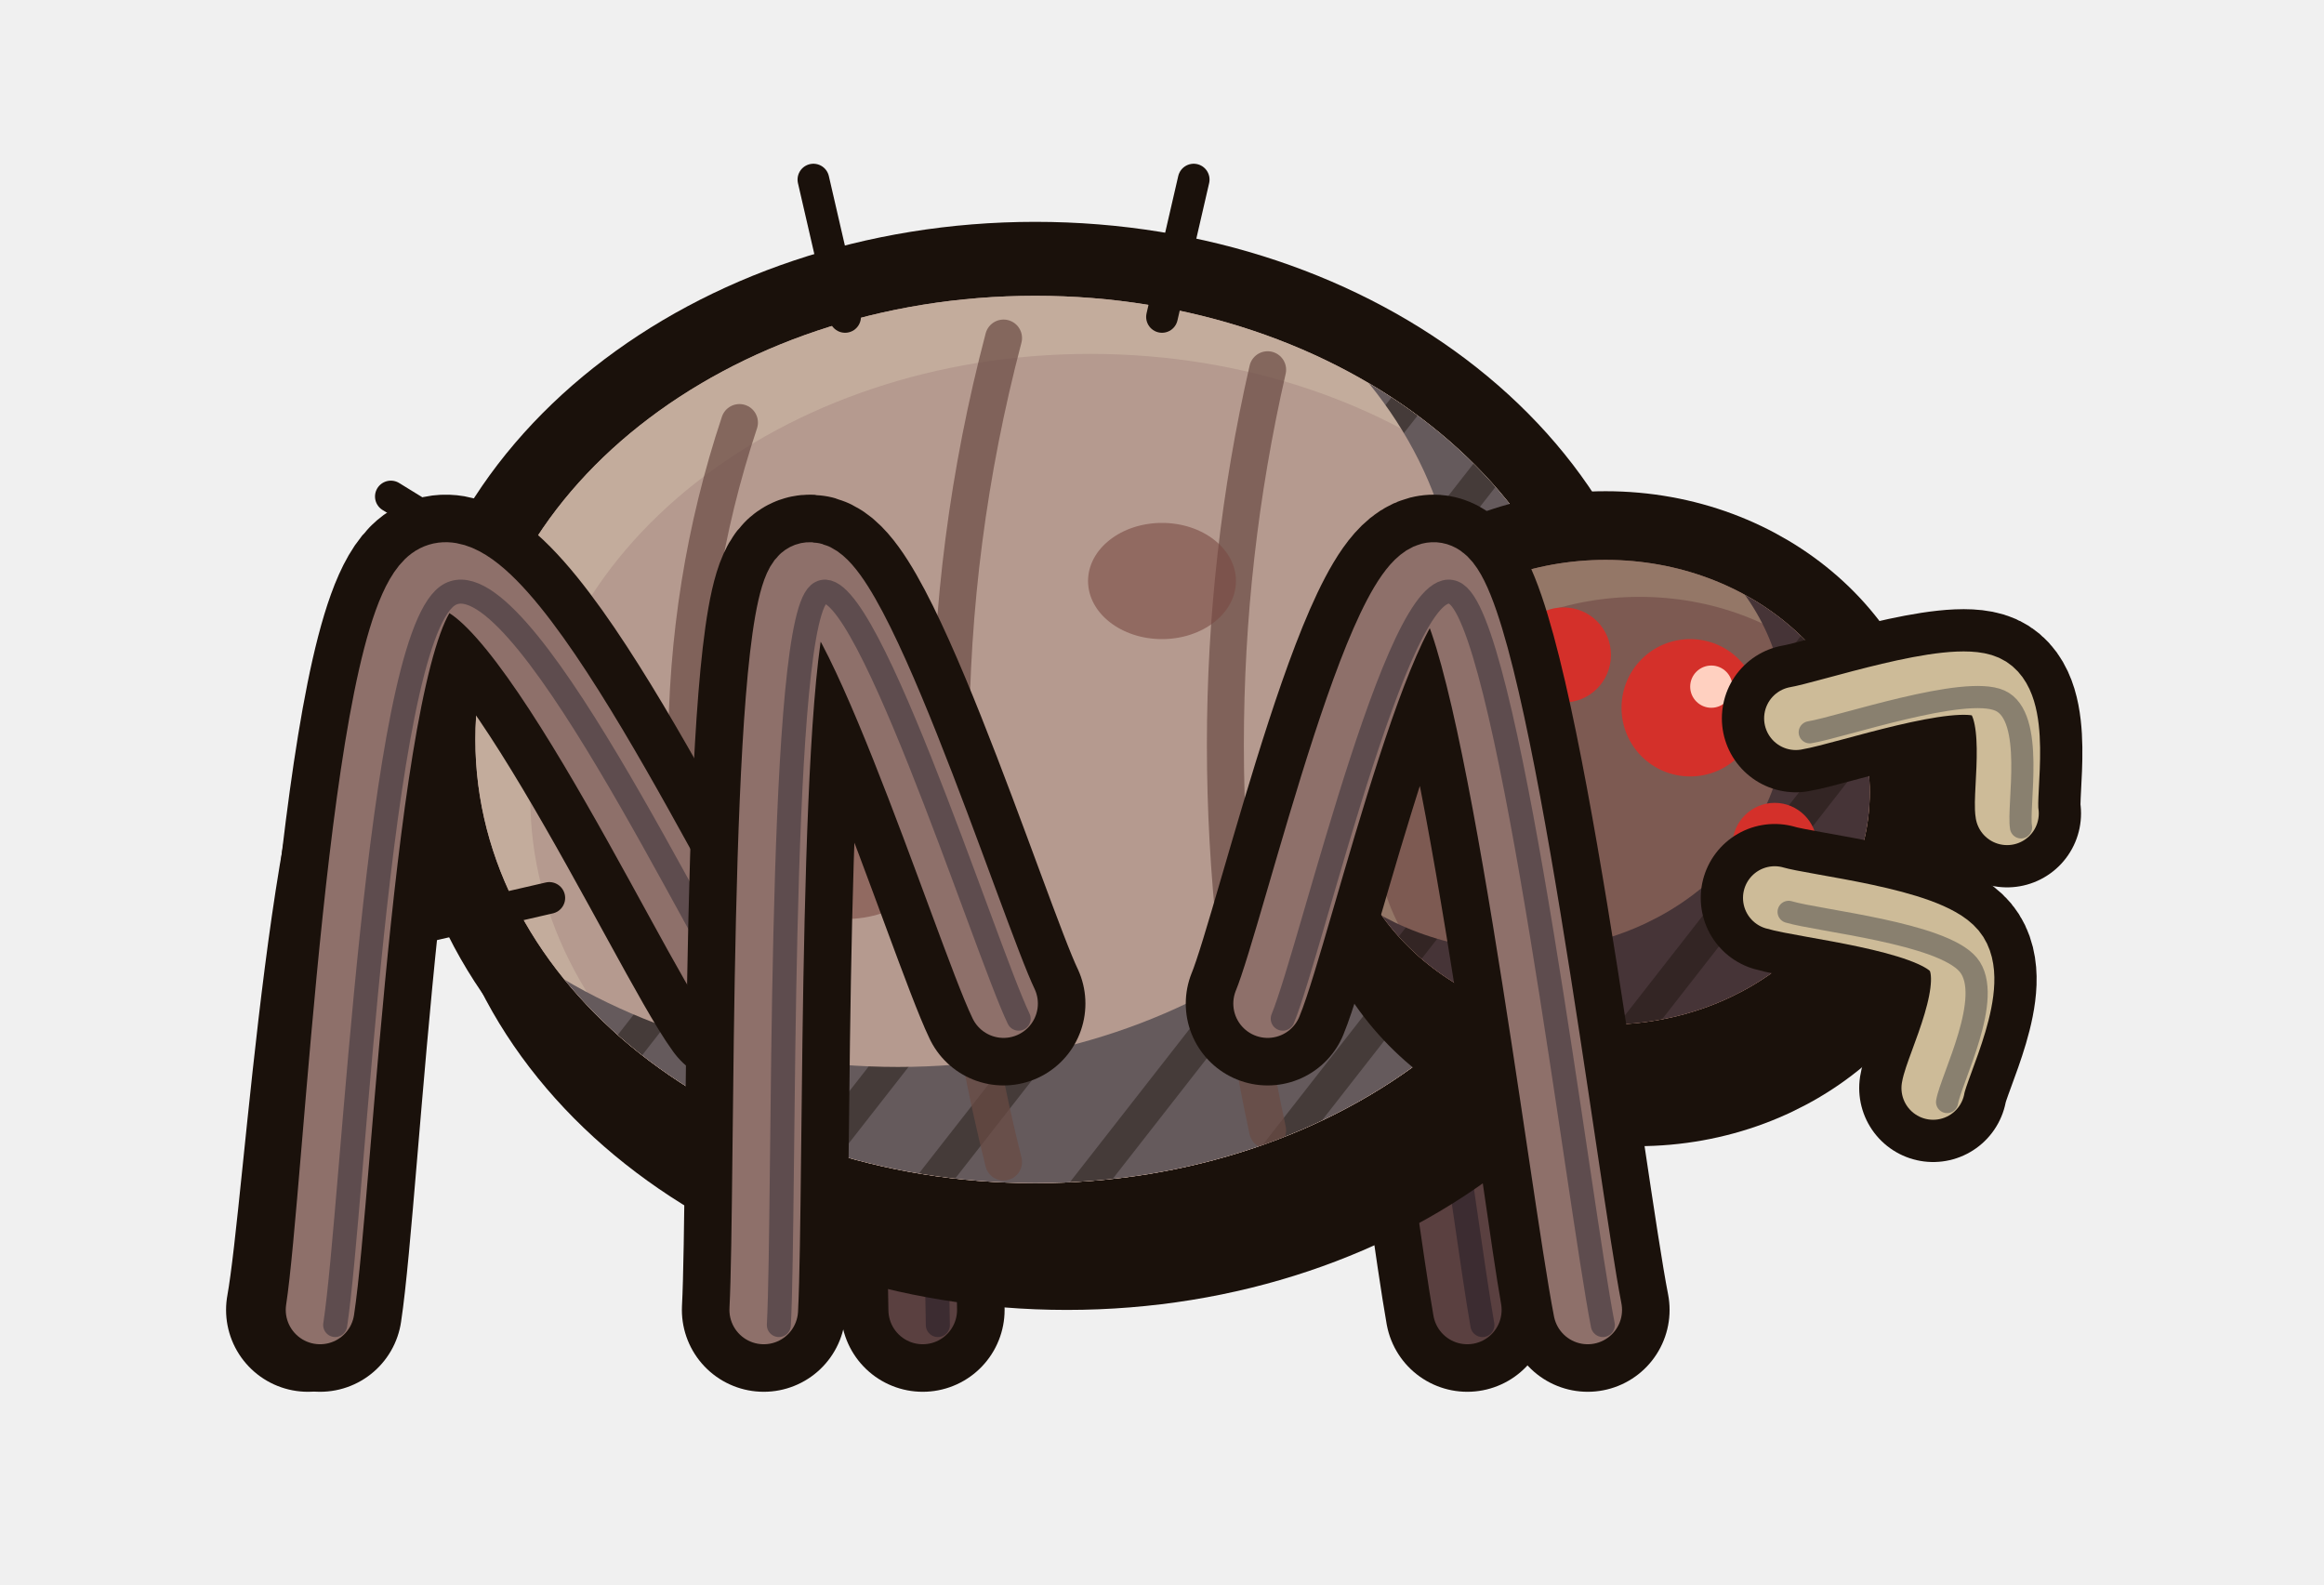
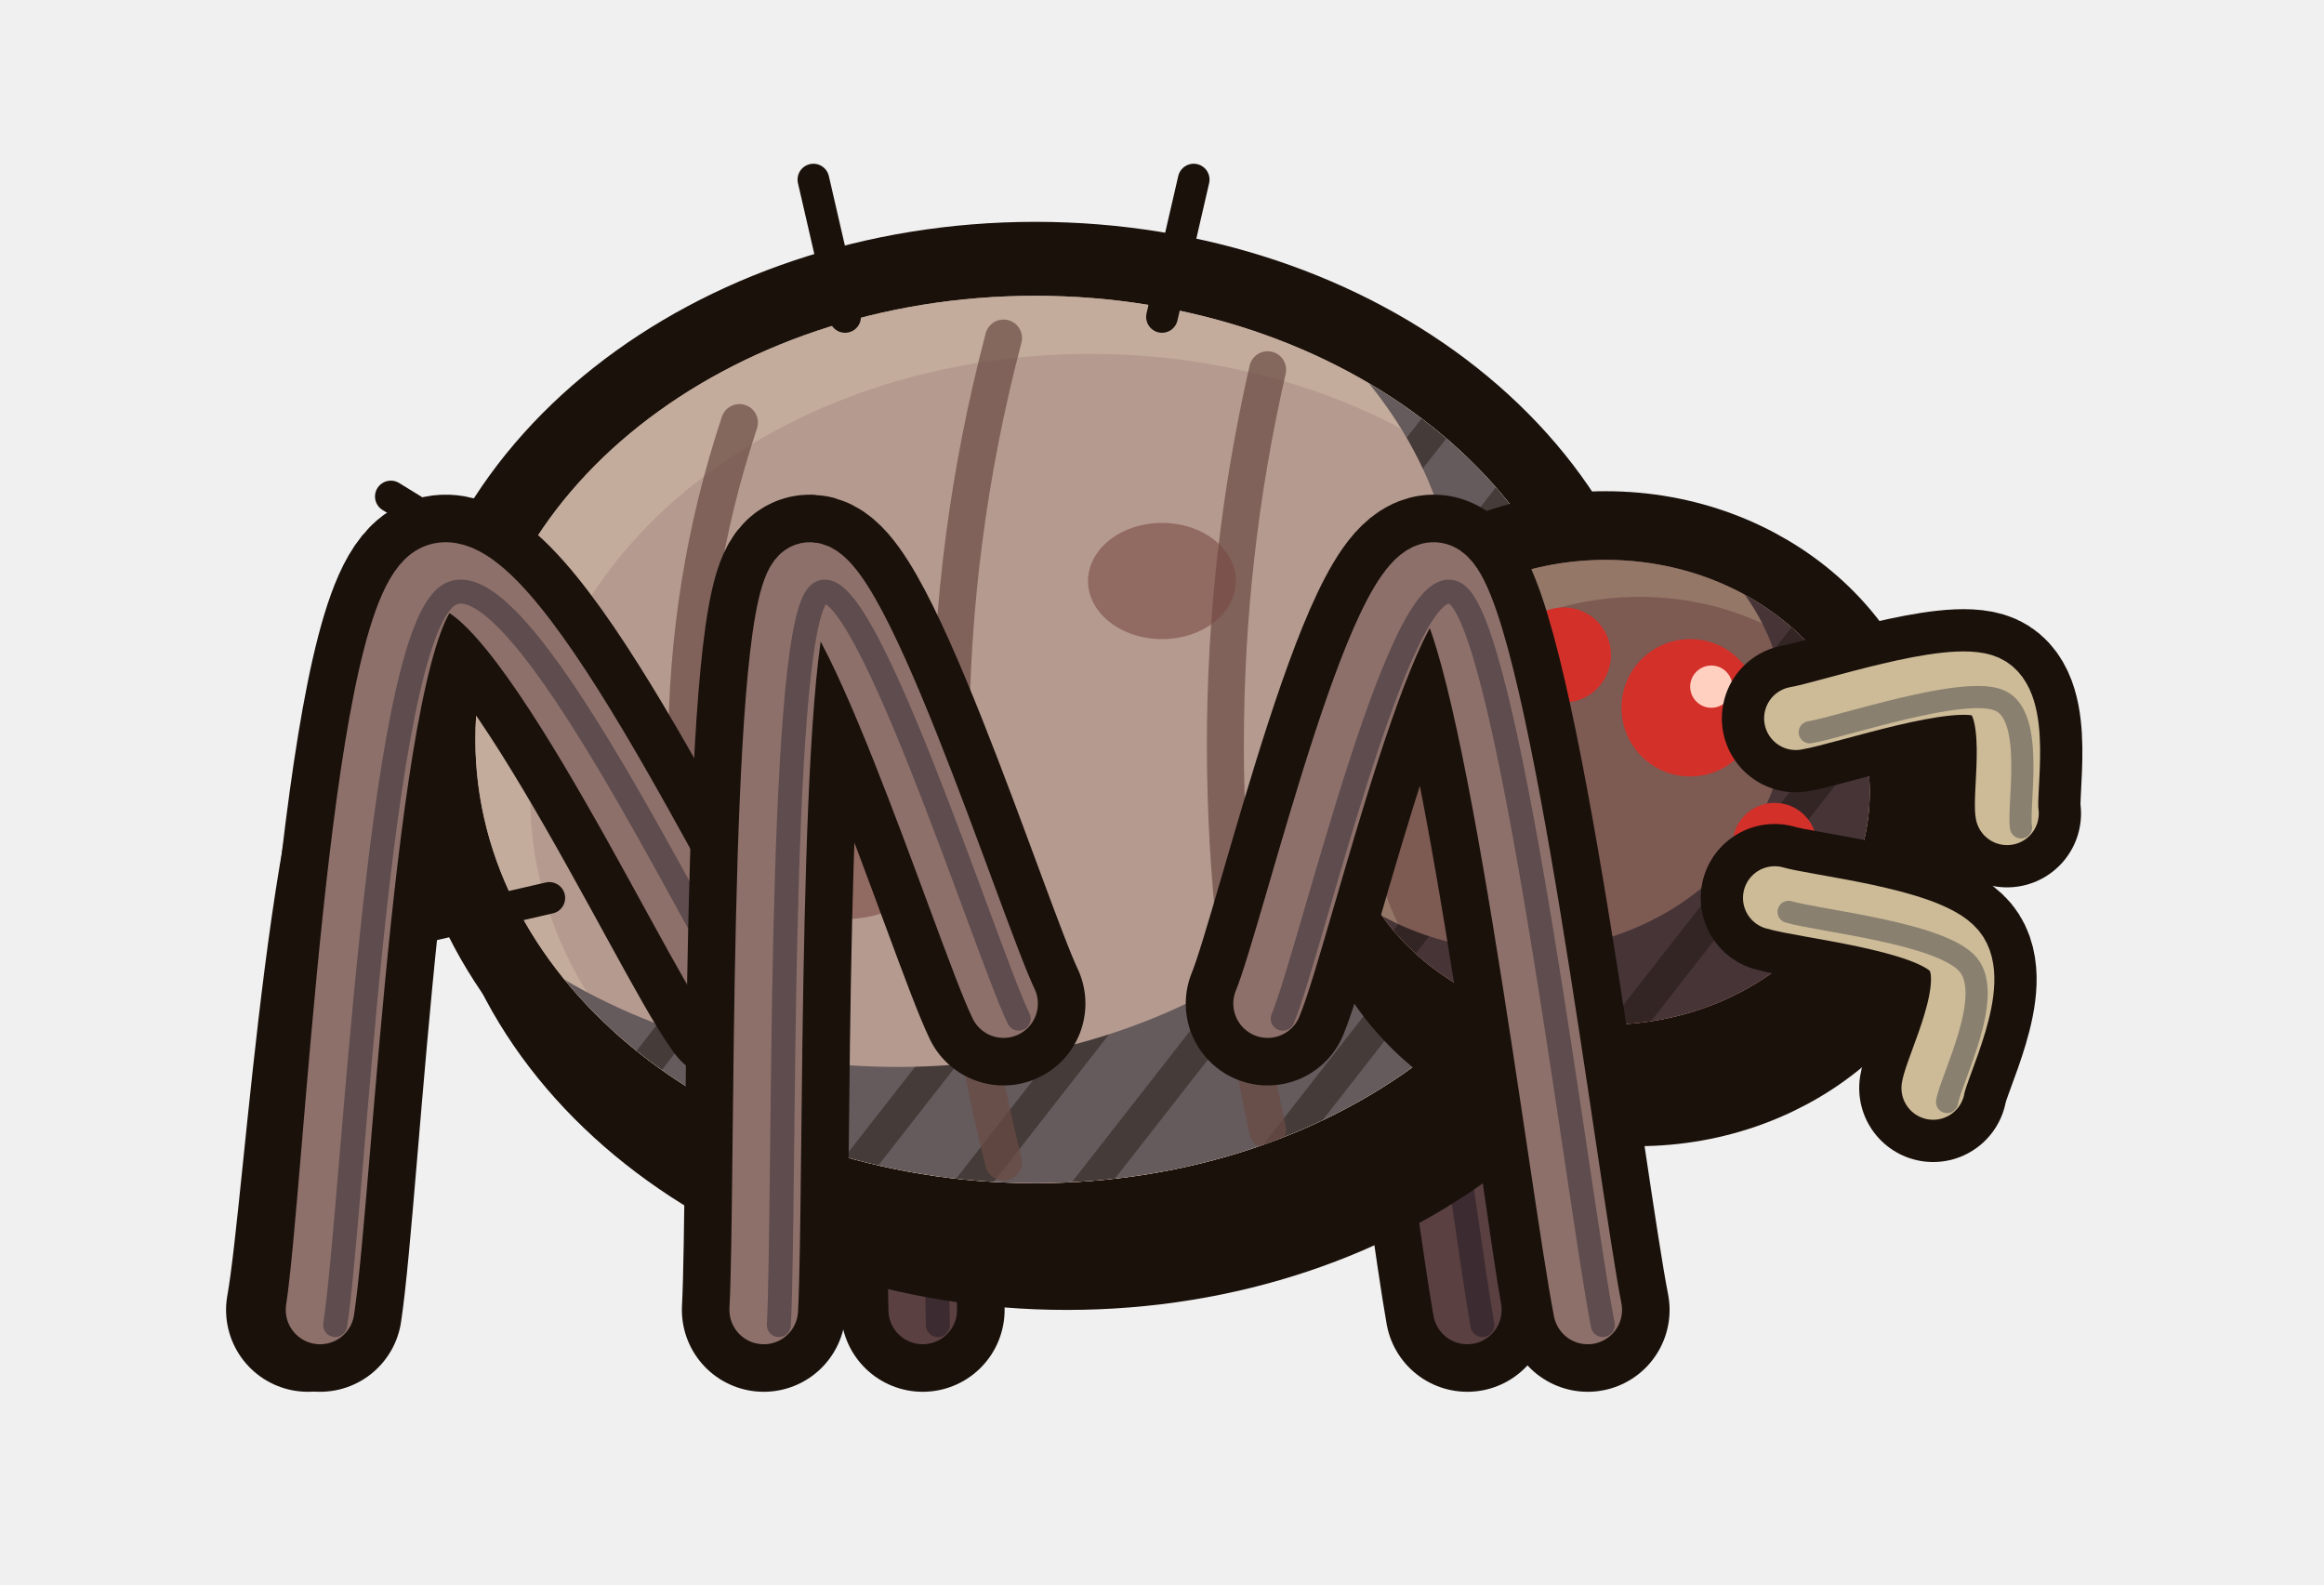
<svg xmlns="http://www.w3.org/2000/svg" width="44" height="30" viewBox="-22 -26 44 30">
  <path d="M-8 -7C-9 -8 -12.62 -13.97 -13.98 -13C-15.34 -12.03 -15.81 -3.17 -16.17 -1.2" fill="none" stroke="#1a110b" stroke-width="3.1" stroke-opacity="1" stroke-linecap="round" stroke-linejoin="round" />
  <path d="M-8 -7C-9 -8 -12.62 -13.97 -13.98 -13C-15.34 -12.03 -15.81 -3.17 -16.17 -1.2" fill="none" stroke="#5a4040" stroke-width="1.3" stroke-opacity="1" stroke-linecap="round" stroke-linejoin="round" />
  <path d="M-8 -7C-9 -8 -12.62 -13.97 -13.98 -13C-15.34 -12.03 -15.81 -3.17 -16.17 -1.2" fill="none" stroke="#35272d" stroke-width="0.455" stroke-opacity="0.8" stroke-linecap="round" stroke-linejoin="round" transform="translate(0.286 0.286)" />
  <path d="M-3 -7C-3.28 -8 -4.41 -13.97 -4.66 -13C-4.92 -12.03 -4.55 -3.17 -4.53 -1.2" fill="none" stroke="#1a110b" stroke-width="3.1" stroke-opacity="1" stroke-linecap="round" stroke-linejoin="round" />
  <path d="M-3 -7C-3.28 -8 -4.41 -13.97 -4.66 -13C-4.92 -12.03 -4.55 -3.17 -4.53 -1.2" fill="none" stroke="#5a4040" stroke-width="1.3" stroke-opacity="1" stroke-linecap="round" stroke-linejoin="round" />
  <path d="M-3 -7C-3.28 -8 -4.41 -13.97 -4.66 -13C-4.92 -12.03 -4.55 -3.17 -4.53 -1.2" fill="none" stroke="#35272d" stroke-width="0.455" stroke-opacity="0.8" stroke-linecap="round" stroke-linejoin="round" transform="translate(0.286 0.286)" />
  <path d="M2 -7C2.28 -8 3.07 -13.97 3.7 -13C4.33 -12.03 5.43 -3.17 5.78 -1.2" fill="none" stroke="#1a110b" stroke-width="3.1" stroke-opacity="1" stroke-linecap="round" stroke-linejoin="round" />
  <path d="M2 -7C2.28 -8 3.07 -13.97 3.7 -13C4.33 -12.03 5.43 -3.17 5.78 -1.2" fill="none" stroke="#5a4040" stroke-width="1.3" stroke-opacity="1" stroke-linecap="round" stroke-linejoin="round" />
  <path d="M2 -7C2.28 -8 3.07 -13.97 3.7 -13C4.33 -12.03 5.43 -3.17 5.78 -1.2" fill="none" stroke="#35272d" stroke-width="0.455" stroke-opacity="0.8" stroke-linecap="round" stroke-linejoin="round" transform="translate(0.286 0.286)" />
  <path d="M-13 -12C-13 -16.64 -8.25 -20.4 -2.4 -20.4C3.45 -20.4 8.2 -16.64 8.2 -12C8.2 -7.36 3.45 -3.6 -2.4 -3.6C-8.25 -3.6 -13 -7.36 -13 -12Z" fill="#1a110b" stroke="#1a110b" stroke-width="2.8" stroke-linejoin="round" transform="translate(0.6 1)" />
  <path d="M-13 -12C-13 -16.64 -8.25 -20.4 -2.4 -20.4C3.45 -20.4 8.2 -16.64 8.2 -12C8.2 -7.36 3.45 -3.6 -2.4 -3.6C-8.25 -3.6 -13 -7.36 -13 -12Z" fill="#1a110b" stroke="#1a110b" stroke-width="2.8" stroke-linejoin="round" />
  <path d="M-13 -12C-13 -16.64 -8.25 -20.4 -2.4 -20.4C3.45 -20.4 8.2 -16.64 8.2 -12C8.2 -7.36 3.45 -3.6 -2.4 -3.6C-8.25 -3.6 -13 -7.36 -13 -12Z" fill="#b59a8f" />
-   <clipPath id="c533">
+   <clipPath id="c1676">
    <path d="M-13 -12C-13 -16.64 -8.25 -20.4 -2.4 -20.4C3.45 -20.4 8.2 -16.64 8.2 -12C8.2 -7.36 3.45 -3.6 -2.4 -3.6C-8.25 -3.6 -13 -7.36 -13 -12Z" />
  </clipPath>
-   <g clip-path="url(#c533)">
+   <g clip-path="url(#c1676)">
    <rect x="-600" y="-600" width="1200" height="1200" fill="#c3ac9c" />
    <path d="M-13 -12C-13 -16.64 -8.25 -20.4 -2.4 -20.4C3.45 -20.4 8.2 -16.64 8.2 -12C8.2 -7.36 3.45 -3.6 -2.4 -3.6C-8.25 -3.6 -13 -7.36 -13 -12Z" fill="#b59a8f" transform="translate(1.04 1.1)" />
-     <mask id="m533" maskUnits="userSpaceOnUse" x="-600" y="-600" width="1200" height="1200">
+     <mask id="m1676" maskUnits="userSpaceOnUse" x="-600" y="-600" width="1200" height="1200">
      <rect x="-600" y="-600" width="1200" height="1200" fill="#fff" />
      <path d="M-13 -12C-13 -16.64 -8.25 -20.4 -2.4 -20.4C3.45 -20.4 8.2 -16.64 8.2 -12C8.2 -7.36 3.45 -3.6 -2.4 -3.6C-8.25 -3.6 -13 -7.36 -13 -12Z" fill="#000" transform="translate(-2.6 -2.2)" />
    </mask>
-     <g mask="url(#m533)">
+     <g mask="url(#m1676)">
      <rect x="-600" y="-600" width="1200" height="1200" fill="#655a5c" />
-       <path d="M-22.23 -11.83L-5.61 -33.1M-22.71 -8.23L-5.39 -30.4M-20.74 -7.09L-3.76 -28.83M-17.31 -8.4L-2.4 -27.48M-15.72 -6.61L0.43 -27.28M-15.14 -3.18L1.7 -24.74M-11.99 -3.76L3.08 -23.05M-11.64 -0.69L6.04 -23.32M-8.4 -1.68L8.2 -22.92M-7.92 0.95L8.8 -20.45M-7.04 3.65L10.26 -18.5M-3.2 2.7L12.82 -17.81M-2.27 4.73L13.95 -16.04M-1.67 7.68L16.99 -16.2M0.02 9.26L17.13 -12.64" fill="none" stroke="#1a110b" stroke-width="0.6" stroke-opacity="0.42" stroke-linecap="round" />
+       <path d="M-22.84 -11.05L-6.18 -32.38M-20.59 -9.98L-4.68 -30.33M-18.57 -8.76L-2.36 -29.5M-16.86 -7.46L-0.99 -27.77M-16.84 -3.85L0.86 -26.5M-14.94 -3.25L3.2 -26.48M-11.65 -3.44L4.01 -23.48M-11.56 0.53L6.34 -22.38M-9.03 0.26L8.91 -22.7M-8.12 2.21L9.48 -20.33M-5.84 2.16L11.38 -19.88M-4.99 5L12.4 -17.26M-2.41 5.36L14.73 -16.58M-2.06 7.94L16.72 -16.09M0.29 8.87L17.2 -12.78" fill="none" stroke="#1a110b" stroke-width="0.6" stroke-opacity="0.42" stroke-linecap="round" />
    </g>
    <path d="M-8 -18Q-10 -12 -8 -5M-3 -19.6Q-5 -12 -3 -4M2 -19Q0.4 -12 2 -4.6" fill="none" stroke="#6a4a44" stroke-width="0.7" stroke-opacity="0.7" stroke-linecap="round" stroke-linejoin="round" />
    <path d="M-7.8 -10C-7.8 -10.77 -6.99 -11.4 -6 -11.4C-5.01 -11.4 -4.2 -10.77 -4.2 -10C-4.2 -9.23 -5.01 -8.6 -6 -8.6C-6.99 -8.6 -7.8 -9.23 -7.8 -10Z" fill="#7a4a44" fill-opacity="0.6" />
    <path d="M-1.4 -15C-1.4 -15.61 -0.77 -16.1 0 -16.1C0.77 -16.1 1.4 -15.61 1.4 -15C1.4 -14.39 0.77 -13.9 0 -13.9C-0.77 -13.9 -1.4 -14.39 -1.4 -15Z" fill="#7a4a44" fill-opacity="0.6" />
  </g>
  <path d="M-12 -15L-14.6 -16.6M-11.6 -9L-14.2 -8.4M-6 -20L-6.6 -22.6M0 -20L0.6 -22.6" fill="none" stroke="#1a110b" stroke-width="0.6" stroke-opacity="1" stroke-linecap="round" stroke-linejoin="round" />
  <path d="M3.4 -11C3.4 -13.43 5.64 -15.4 8.4 -15.4C11.16 -15.4 13.4 -13.43 13.4 -11C13.4 -8.57 11.16 -6.6 8.4 -6.6C5.64 -6.6 3.4 -8.57 3.4 -11Z" fill="#1a110b" stroke="#1a110b" stroke-width="2.6" stroke-linejoin="round" transform="translate(0.6 1)" />
  <path d="M3.4 -11C3.4 -13.43 5.64 -15.4 8.4 -15.4C11.16 -15.4 13.4 -13.43 13.4 -11C13.4 -8.57 11.16 -6.6 8.4 -6.6C5.64 -6.6 3.4 -8.57 3.4 -11Z" fill="#1a110b" stroke="#1a110b" stroke-width="2.6" stroke-linejoin="round" />
  <path d="M3.4 -11C3.4 -13.43 5.64 -15.4 8.4 -15.4C11.16 -15.4 13.4 -13.43 13.4 -11C13.4 -8.57 11.16 -6.6 8.4 -6.6C5.64 -6.6 3.4 -8.57 3.4 -11Z" fill="#7d5a52" />
-   <clipPath id="c534">
+   <clipPath id="c1677">
    <path d="M3.4 -11C3.4 -13.43 5.64 -15.4 8.4 -15.4C11.16 -15.4 13.4 -13.43 13.4 -11C13.4 -8.57 11.16 -6.6 8.4 -6.6C5.64 -6.6 3.4 -8.57 3.4 -11Z" />
  </clipPath>
-   <g clip-path="url(#c534)">
+   <g clip-path="url(#c1677)">
    <rect x="-600" y="-600" width="1200" height="1200" fill="#947767" />
    <path d="M3.4 -11C3.4 -13.43 5.64 -15.4 8.4 -15.4C11.16 -15.4 13.4 -13.43 13.4 -11C13.4 -8.57 11.16 -6.6 8.4 -6.6C5.64 -6.6 3.4 -8.57 3.4 -11Z" fill="#7d5a52" transform="translate(0.64 0.7)" />
-     <mask id="m534" maskUnits="userSpaceOnUse" x="-600" y="-600" width="1200" height="1200">
+     <mask id="m1677" maskUnits="userSpaceOnUse" x="-600" y="-600" width="1200" height="1200">
      <rect x="-600" y="-600" width="1200" height="1200" fill="#fff" />
      <path d="M3.4 -11C3.4 -13.43 5.64 -15.4 8.4 -15.4C11.16 -15.4 13.4 -13.43 13.4 -11C13.4 -8.57 11.16 -6.6 8.4 -6.6C5.64 -6.6 3.4 -8.57 3.4 -11Z" fill="#000" transform="translate(-1.6 -1.4)" />
    </mask>
-     <g mask="url(#m534)">
+     <g mask="url(#m1677)">
      <rect x="-600" y="-600" width="1200" height="1200" fill="#463437" />
-       <path d="M-3.19 -10.24L6.87 -23.11M-1.04 -9.19L7.6 -20.24M1.06 -7.63L10.55 -19.78M3.52 -6.55L12.71 -18.31M4.96 -4.34L13.65 -15.46M6.04 -2.8L14.98 -14.25M7.06 -1.1L17.06 -13.9M9.79 -0.55L19.17 -12.55" fill="none" stroke="#1a110b" stroke-width="0.6" stroke-opacity="0.42" stroke-linecap="round" />
+       <path d="M-3.1 -10.35L6.22 -22.28M-1.34 -8.73L7.99 -20.69M0.49 -7.06L9.52 -18.61M3.14 -6.31L12.08 -17.74M4.86 -4.6L13.76 -15.99M6.7 -3.88L16.06 -15.86M8.33 -2.32L17.86 -14.52M9.71 -0.91L19.27 -13.15" fill="none" stroke="#1a110b" stroke-width="0.6" stroke-opacity="0.42" stroke-linecap="round" />
    </g>
  </g>
  <path d="M8.7 -12.6C8.7 -13.32 9.28 -13.9 10 -13.9C10.72 -13.9 11.3 -13.32 11.3 -12.6C11.3 -11.88 10.72 -11.3 10 -11.3C9.28 -11.3 8.7 -11.88 8.7 -12.6Z" fill="#d4302a" />
  <path d="M10 -13C10 -13.22 10.18 -13.4 10.4 -13.4C10.62 -13.4 10.8 -13.22 10.8 -13C10.8 -12.78 10.62 -12.6 10.4 -12.6C10.18 -12.6 10 -12.78 10 -13Z" fill="#ffd0c0" />
  <path d="M6.7 -13.6C6.7 -14.1 7.1 -14.5 7.6 -14.5C8.1 -14.5 8.5 -14.1 8.5 -13.6C8.5 -13.1 8.1 -12.7 7.6 -12.7C7.1 -12.7 6.7 -13.1 6.7 -13.6Z" fill="#d4302a" />
  <path d="M10.8 -10C10.8 -10.44 11.16 -10.8 11.6 -10.8C12.04 -10.8 12.4 -10.44 12.4 -10C12.4 -9.56 12.04 -9.2 11.6 -9.2C11.16 -9.2 10.8 -9.56 10.8 -10Z" fill="#d4302a" />
  <path d="M11.6 -9C12.17 -8.83 14.5 -8.6 15 -8C15.5 -7.4 14.67 -5.83 14.6 -5.4" fill="none" stroke="#1a110b" stroke-width="2.8" stroke-opacity="1" stroke-linecap="round" stroke-linejoin="round" />
  <path d="M11.6 -9C12.17 -8.83 14.5 -8.6 15 -8C15.5 -7.4 14.67 -5.83 14.6 -5.4" fill="none" stroke="#cdbb98" stroke-width="1.2" stroke-opacity="1" stroke-linecap="round" stroke-linejoin="round" />
  <path d="M11.6 -9C12.17 -8.83 14.5 -8.6 15 -8C15.5 -7.4 14.67 -5.83 14.6 -5.4" fill="none" stroke="#787266" stroke-width="0.42" stroke-opacity="0.8" stroke-linecap="round" stroke-linejoin="round" transform="translate(0.264 0.264)" />
  <path d="M12 -12.4C12.6 -12.5 14.93 -13.3 15.6 -13C16.27 -12.7 15.93 -11 16 -10.6" fill="none" stroke="#1a110b" stroke-width="2.8" stroke-opacity="1" stroke-linecap="round" stroke-linejoin="round" />
  <path d="M12 -12.4C12.6 -12.5 14.93 -13.3 15.6 -13C16.27 -12.7 15.93 -11 16 -10.6" fill="none" stroke="#cdbb98" stroke-width="1.2" stroke-opacity="1" stroke-linecap="round" stroke-linejoin="round" />
  <path d="M12 -12.4C12.6 -12.5 14.93 -13.3 15.6 -13C16.27 -12.7 15.93 -11 16 -10.6" fill="none" stroke="#787266" stroke-width="0.42" stroke-opacity="0.8" stroke-linecap="round" stroke-linejoin="round" transform="translate(0.264 0.264)" />
  <path d="M-8 -7C-8.97 -8.33 -12.49 -15.97 -13.82 -15C-15.14 -14.03 -15.59 -3.5 -15.94 -1.2" fill="none" stroke="#1a110b" stroke-width="3.1" stroke-opacity="1" stroke-linecap="round" stroke-linejoin="round" />
  <path d="M-8 -7C-8.97 -8.33 -12.49 -15.97 -13.82 -15C-15.14 -14.03 -15.59 -3.5 -15.94 -1.2" fill="none" stroke="#8e706a" stroke-width="1.3" stroke-opacity="1" stroke-linecap="round" stroke-linejoin="round" />
  <path d="M-8 -7C-8.97 -8.33 -12.49 -15.97 -13.82 -15C-15.14 -14.03 -15.59 -3.5 -15.94 -1.2" fill="none" stroke="#534448" stroke-width="0.455" stroke-opacity="0.8" stroke-linecap="round" stroke-linejoin="round" transform="translate(0.286 0.286)" />
  <path d="M-3 -7C-3.64 -8.33 -6.06 -15.97 -6.82 -15C-7.57 -14.03 -7.42 -3.5 -7.54 -1.2" fill="none" stroke="#1a110b" stroke-width="3.1" stroke-opacity="1" stroke-linecap="round" stroke-linejoin="round" />
  <path d="M-3 -7C-3.64 -8.33 -6.06 -15.97 -6.82 -15C-7.57 -14.03 -7.42 -3.5 -7.54 -1.2" fill="none" stroke="#8e706a" stroke-width="1.3" stroke-opacity="1" stroke-linecap="round" stroke-linejoin="round" />
  <path d="M-3 -7C-3.64 -8.33 -6.06 -15.97 -6.82 -15C-7.57 -14.03 -7.42 -3.5 -7.54 -1.2" fill="none" stroke="#534448" stroke-width="0.455" stroke-opacity="0.8" stroke-linecap="round" stroke-linejoin="round" transform="translate(0.286 0.286)" />
  <path d="M2 -7C2.55 -8.33 4.32 -15.97 5.33 -15C6.34 -14.03 7.61 -3.5 8.06 -1.2" fill="none" stroke="#1a110b" stroke-width="3.1" stroke-opacity="1" stroke-linecap="round" stroke-linejoin="round" />
  <path d="M2 -7C2.55 -8.33 4.32 -15.97 5.33 -15C6.34 -14.03 7.61 -3.5 8.06 -1.2" fill="none" stroke="#8e706a" stroke-width="1.3" stroke-opacity="1" stroke-linecap="round" stroke-linejoin="round" />
  <path d="M2 -7C2.55 -8.33 4.32 -15.97 5.33 -15C6.34 -14.03 7.61 -3.5 8.06 -1.2" fill="none" stroke="#534448" stroke-width="0.455" stroke-opacity="0.8" stroke-linecap="round" stroke-linejoin="round" transform="translate(0.286 0.286)" />
</svg>
